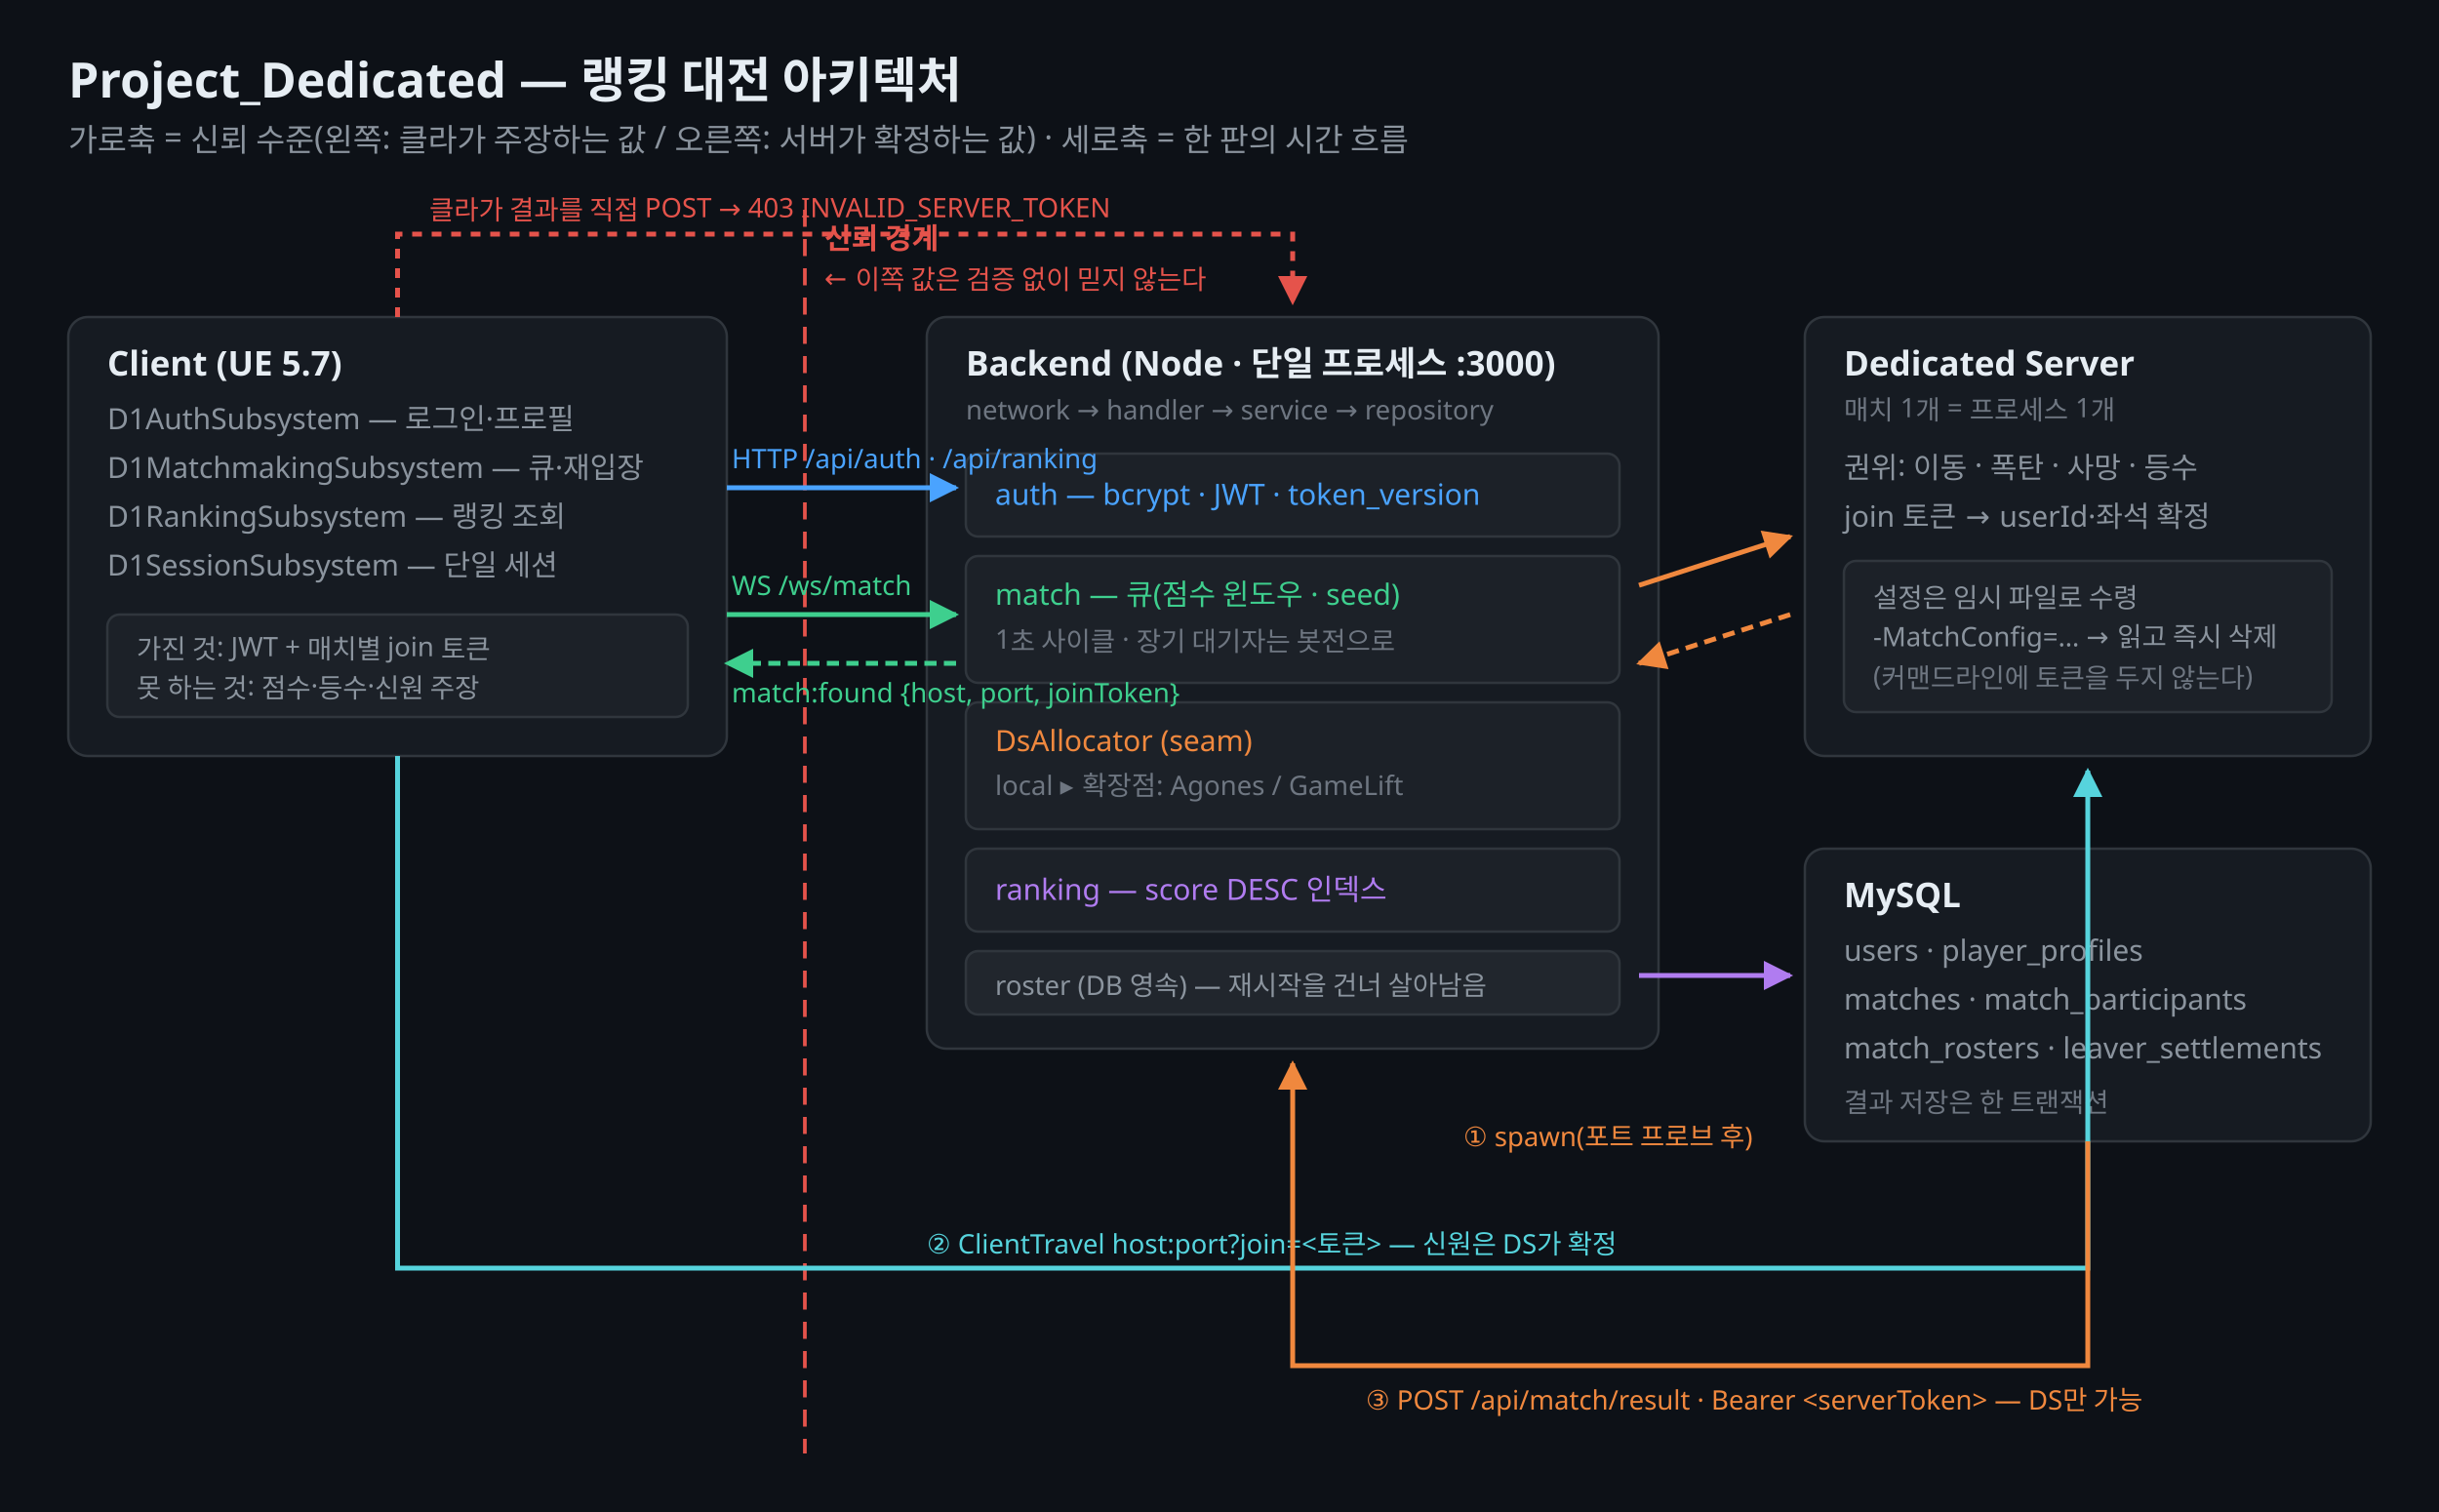
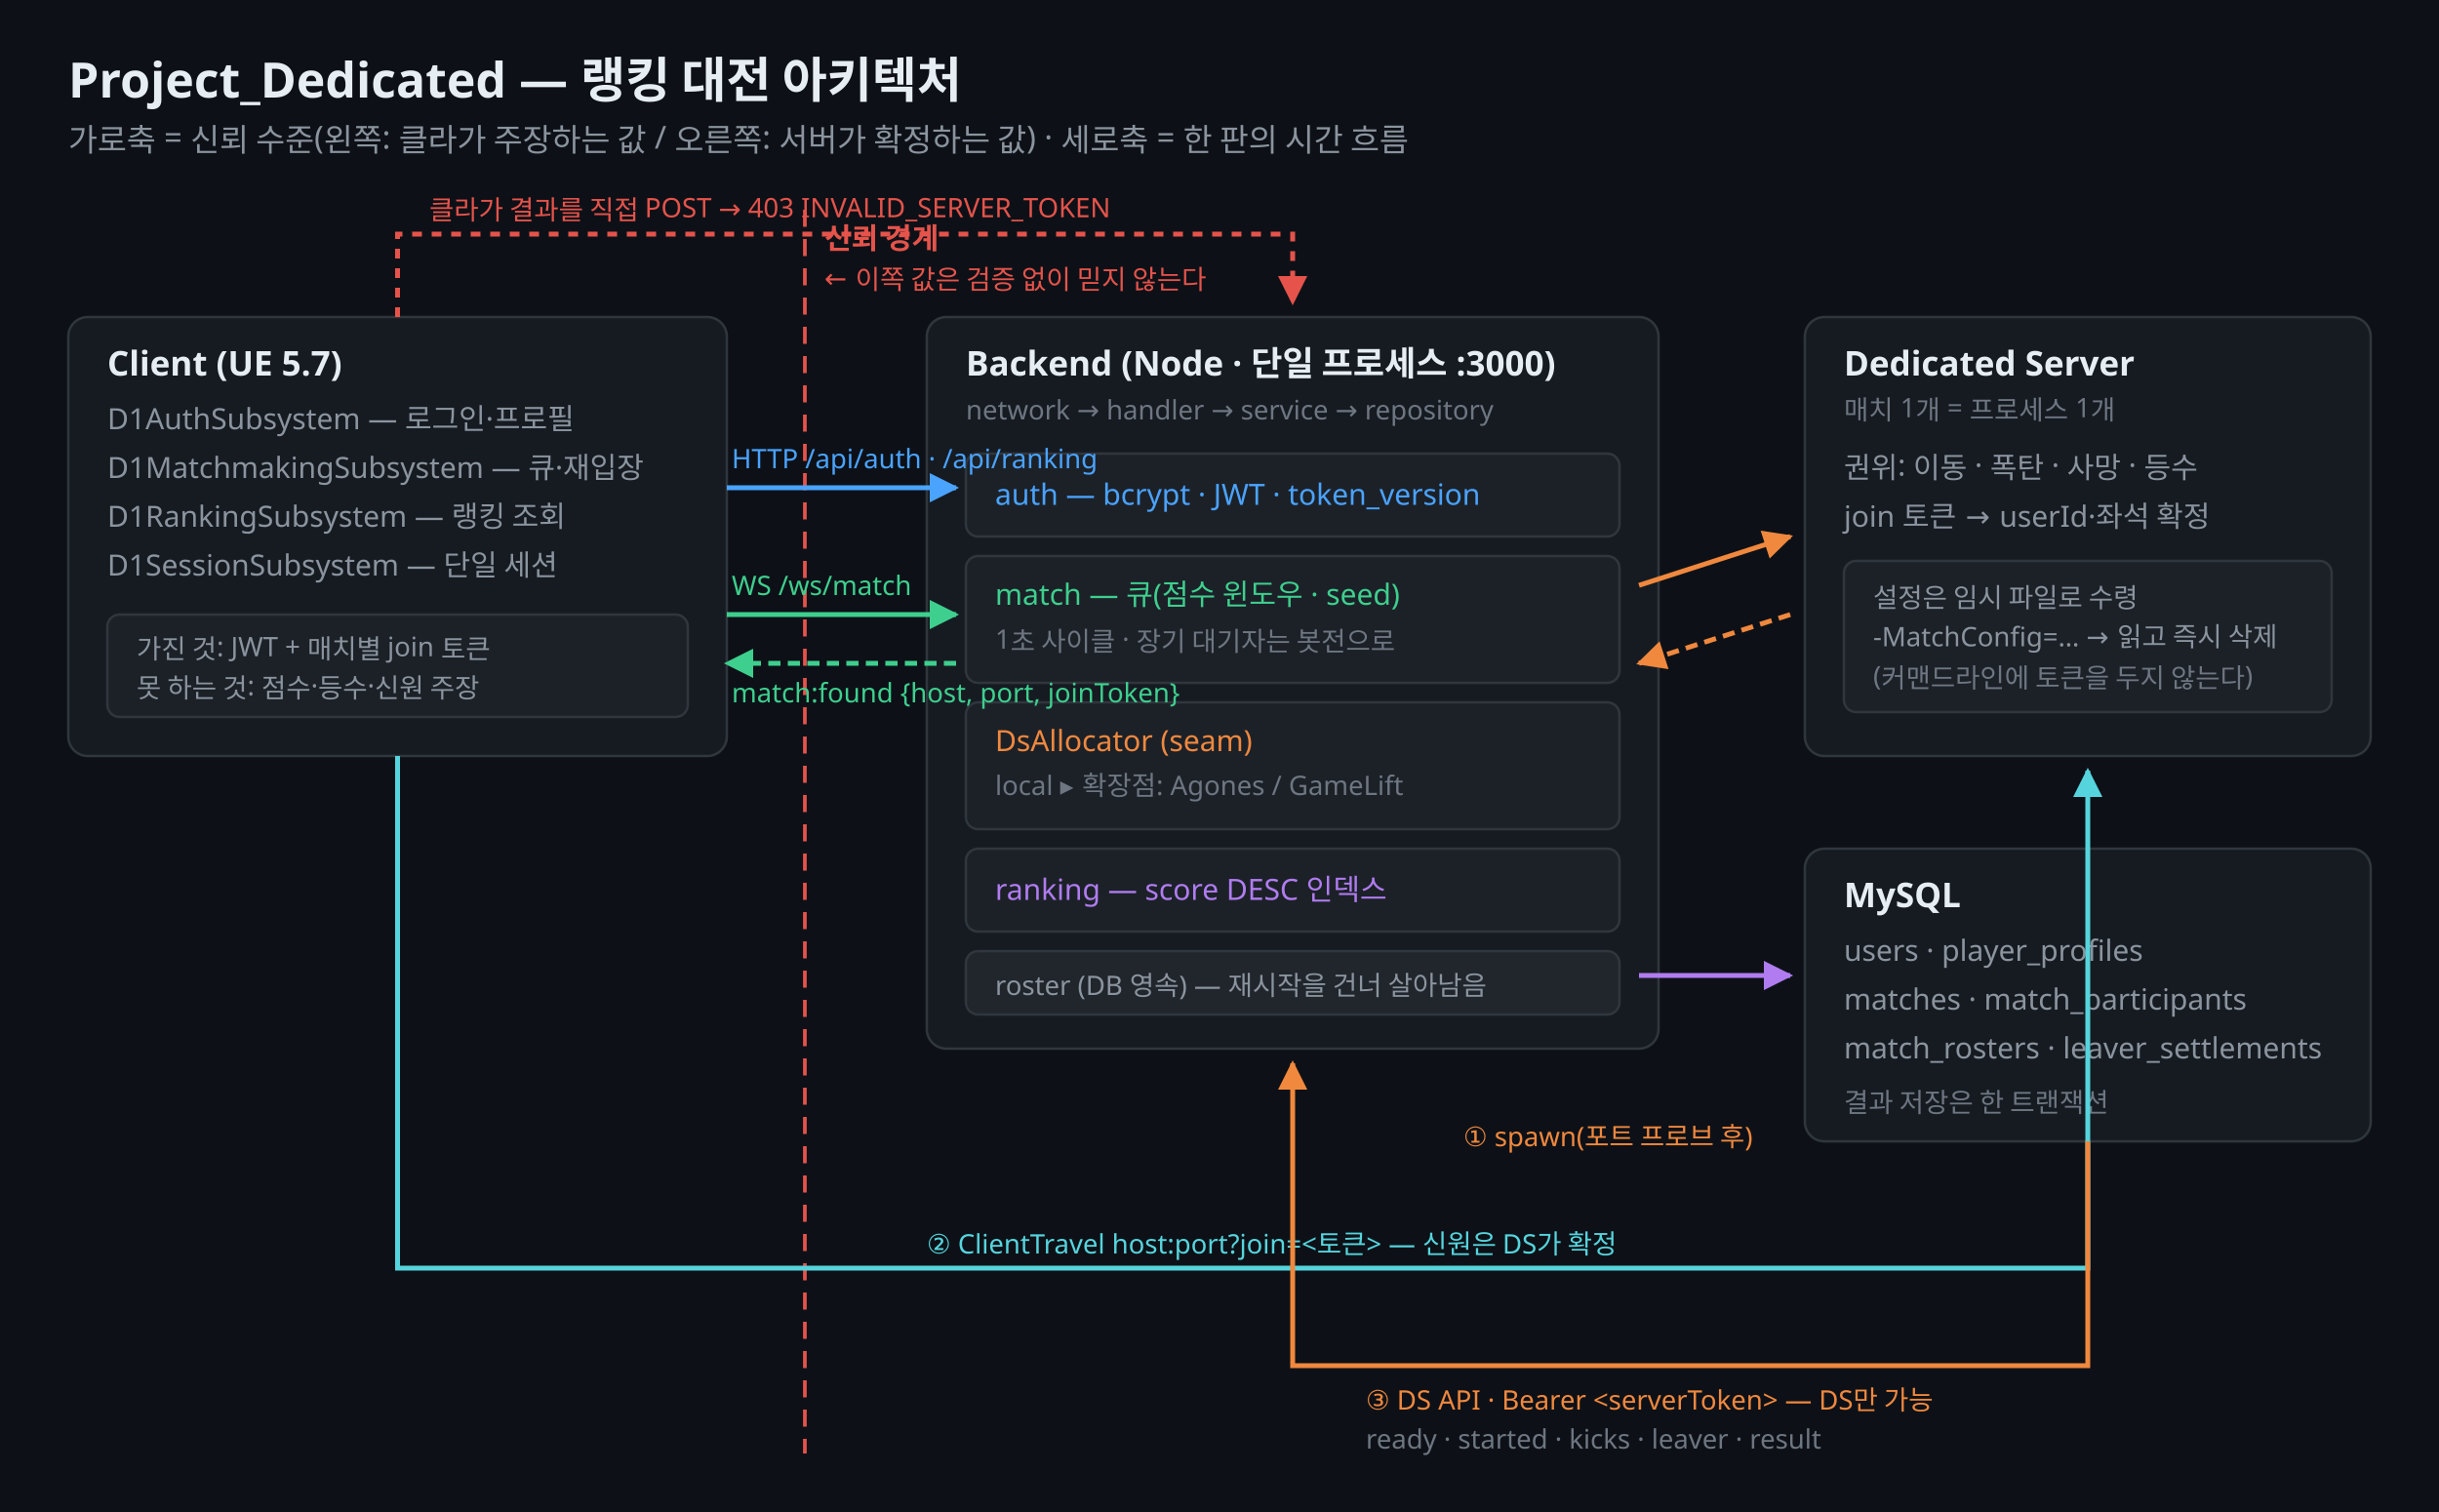
<svg xmlns="http://www.w3.org/2000/svg" viewBox="0 0 1000 620" width="1000" height="620" font-family="Segoe UI, Malgun Gothic, sans-serif">
  <defs>
    <marker id="ar-blue" viewBox="0 0 10 10" refX="9" refY="5" markerWidth="6" markerHeight="6" orient="auto-start-reverse">
      <path d="M 0 0 L 10 5 L 0 10 z" fill="#4aa3ff" />
    </marker>
    <marker id="ar-green" viewBox="0 0 10 10" refX="9" refY="5" markerWidth="6" markerHeight="6" orient="auto-start-reverse">
      <path d="M 0 0 L 10 5 L 0 10 z" fill="#3ecf8e" />
    </marker>
    <marker id="ar-orange" viewBox="0 0 10 10" refX="9" refY="5" markerWidth="6" markerHeight="6" orient="auto-start-reverse">
      <path d="M 0 0 L 10 5 L 0 10 z" fill="#f0883e" />
    </marker>
    <marker id="ar-purple" viewBox="0 0 10 10" refX="9" refY="5" markerWidth="6" markerHeight="6" orient="auto-start-reverse">
      <path d="M 0 0 L 10 5 L 0 10 z" fill="#b07cf0" />
    </marker>
    <marker id="ar-red" viewBox="0 0 10 10" refX="9" refY="5" markerWidth="6" markerHeight="6" orient="auto-start-reverse">
      <path d="M 0 0 L 10 5 L 0 10 z" fill="#e5534b" />
    </marker>
    <marker id="ar-cyan" viewBox="0 0 10 10" refX="9" refY="5" markerWidth="6" markerHeight="6" orient="auto-start-reverse">
      <path d="M 0 0 L 10 5 L 0 10 z" fill="#56d4dd" />
    </marker>
  </defs>
  <rect width="1000" height="620" fill="#0d1117" />
  <text x="28" y="40" fill="#e6edf3" font-size="20" font-weight="600">Project_Dedicated — 랭킹 대전 아키텍처</text>
  <text x="28" y="62" fill="#8b949e" font-size="13">가로축 = 신뢰 수준(왼쪽: 클라가 주장하는 값 / 오른쪽: 서버가 확정하는 값) · 세로축 = 한 판의 시간 흐름</text>
  <line x1="330" y1="86" x2="330" y2="596" stroke="#e5534b" stroke-width="1.5" stroke-dasharray="7 5" />
  <text x="338" y="102" fill="#e5534b" font-size="12" font-weight="600">신뢰 경계</text>
  <text x="338" y="118" fill="#e5534b" font-size="11">← 이쪽 값은 검증 없이 믿지 않는다</text>
  <rect x="28" y="130" width="270" height="180" rx="8" fill="#161b22" stroke="#30363d" />
  <text x="44" y="154" fill="#e6edf3" font-size="14" font-weight="600">Client (UE 5.7)</text>
  <text x="44" y="176" fill="#8b949e" font-size="12">D1AuthSubsystem — 로그인·프로필</text>
  <text x="44" y="196" fill="#8b949e" font-size="12">D1MatchmakingSubsystem — 큐·재입장</text>
  <text x="44" y="216" fill="#8b949e" font-size="12">D1RankingSubsystem — 랭킹 조회</text>
  <text x="44" y="236" fill="#8b949e" font-size="12">D1SessionSubsystem — 단일 세션</text>
  <rect x="44" y="252" width="238" height="42" rx="5" fill="#1c2128" stroke="#30363d" />
  <text x="56" y="270" fill="#8b949e" font-size="11">가진 것: JWT + 매치별 join 토큰</text>
  <text x="56" y="286" fill="#8b949e" font-size="11">못 하는 것: 점수·등수·신원 주장</text>
  <rect x="380" y="130" width="300" height="300" rx="8" fill="#161b22" stroke="#30363d" />
  <text x="396" y="154" fill="#e6edf3" font-size="14" font-weight="600">Backend (Node · 단일 프로세스 :3000)</text>
  <text x="396" y="172" fill="#6e7681" font-size="11">network → handler → service → repository</text>
  <rect x="396" y="186" width="268" height="34" rx="5" fill="#1c2128" stroke="#30363d" />
  <text x="408" y="207" fill="#4aa3ff" font-size="12">auth — bcrypt · JWT · token_version</text>
  <rect x="396" y="228" width="268" height="52" rx="5" fill="#1c2128" stroke="#30363d" />
  <text x="408" y="248" fill="#3ecf8e" font-size="12">match — 큐(점수 윈도우 · seed)</text>
  <text x="408" y="266" fill="#6e7681" font-size="11">1초 사이클 · 장기 대기자는 봇전으로</text>
  <rect x="396" y="288" width="268" height="52" rx="5" fill="#1c2128" stroke="#30363d" />
  <text x="408" y="308" fill="#f0883e" font-size="12">DsAllocator (seam)</text>
  <text x="408" y="326" fill="#6e7681" font-size="11">local ▸ 확장점: Agones / GameLift</text>
  <rect x="396" y="348" width="268" height="34" rx="5" fill="#1c2128" stroke="#30363d" />
  <text x="408" y="369" fill="#b07cf0" font-size="12">ranking — score DESC 인덱스</text>
  <rect x="396" y="390" width="268" height="26" rx="5" fill="#21262d" stroke="#30363d" />
  <text x="408" y="408" fill="#8b949e" font-size="11">roster (DB 영속) — 재시작을 건너 살아남음</text>
  <rect x="740" y="130" width="232" height="180" rx="8" fill="#161b22" stroke="#30363d" />
  <text x="756" y="154" fill="#e6edf3" font-size="14" font-weight="600">Dedicated Server</text>
  <text x="756" y="172" fill="#6e7681" font-size="11">매치 1개 = 프로세스 1개</text>
  <text x="756" y="196" fill="#8b949e" font-size="12">권위: 이동 · 폭탄 · 사망 · 등수</text>
  <text x="756" y="216" fill="#8b949e" font-size="12">join 토큰 → userId·좌석 확정</text>
  <rect x="756" y="230" width="200" height="62" rx="5" fill="#1c2128" stroke="#30363d" />
  <text x="768" y="249" fill="#8b949e" font-size="11">설정은 임시 파일로 수령</text>
  <text x="768" y="265" fill="#8b949e" font-size="11">-MatchConfig=… → 읽고 즉시 삭제</text>
  <text x="768" y="281" fill="#6e7681" font-size="11">(커맨드라인에 토큰을 두지 않는다)</text>
  <rect x="740" y="348" width="232" height="120" rx="8" fill="#161b22" stroke="#30363d" />
  <text x="756" y="372" fill="#e6edf3" font-size="14" font-weight="600">MySQL</text>
  <text x="756" y="394" fill="#8b949e" font-size="12">users · player_profiles</text>
  <text x="756" y="414" fill="#8b949e" font-size="12">matches · match_participants</text>
  <text x="756" y="434" fill="#8b949e" font-size="12">match_rosters · leaver_settlements</text>
  <text x="756" y="456" fill="#6e7681" font-size="11">결과 저장은 한 트랜잭션</text>
  <line x1="298" y1="200" x2="392" y2="200" stroke="#4aa3ff" stroke-width="2" marker-end="url(#ar-blue)" />
  <text x="300" y="192" fill="#4aa3ff" font-size="11">HTTP  /api/auth · /api/ranking</text>
  <line x1="298" y1="252" x2="392" y2="252" stroke="#3ecf8e" stroke-width="2" marker-end="url(#ar-green)" />
  <text x="300" y="244" fill="#3ecf8e" font-size="11">WS  /ws/match</text>
  <line x1="392" y1="272" x2="298" y2="272" stroke="#3ecf8e" stroke-width="2" stroke-dasharray="5 3" marker-end="url(#ar-green)" />
  <text x="300" y="288" fill="#3ecf8e" font-size="11">match:found {host, port, joinToken}</text>
  <line x1="672" y1="240" x2="734" y2="220" stroke="#f0883e" stroke-width="2" marker-end="url(#ar-orange)" />
  <text x="600" y="470" fill="#f0883e" font-size="11">① spawn(포트 프로브 후)</text>
  <line x1="734" y1="252" x2="672" y2="272" stroke="#f0883e" stroke-width="2" stroke-dasharray="5 3" marker-end="url(#ar-orange)" />
  <path d="M 163 310 L 163 520 L 856 520 L 856 316" fill="none" stroke="#56d4dd" stroke-width="2" marker-end="url(#ar-cyan)" />
  <text x="380" y="514" fill="#56d4dd" font-size="11">② ClientTravel  host:port?join=&lt;토큰&gt;  — 신원은 DS가 확정</text>
  <path d="M 856 468 L 856 560 L 530 560 L 530 436" fill="none" stroke="#f0883e" stroke-width="2" marker-end="url(#ar-orange)" />
-   <text x="560" y="578" fill="#f0883e" font-size="11">③ POST /api/match/result  ·  Bearer &lt;serverToken&gt;  — DS만 가능</text>
+   <text x="560" y="578" fill="#f0883e" font-size="11">③ DS API  ·  Bearer &lt;serverToken&gt;  — DS만 가능</text>
+   <text x="560" y="594" fill="#6e7681" font-size="11">ready · started · kicks · leaver · result</text>
  <line x1="672" y1="400" x2="734" y2="400" stroke="#b07cf0" stroke-width="2" marker-end="url(#ar-purple)" />
  <path d="M 163 130 L 163 96 L 530 96 L 530 124" fill="none" stroke="#e5534b" stroke-width="2" stroke-dasharray="4 4" marker-end="url(#ar-red)" />
  <text x="176" y="90" fill="#e5534b" font-size="11">클라가 결과를 직접 POST → 403 INVALID_SERVER_TOKEN</text>
</svg>
